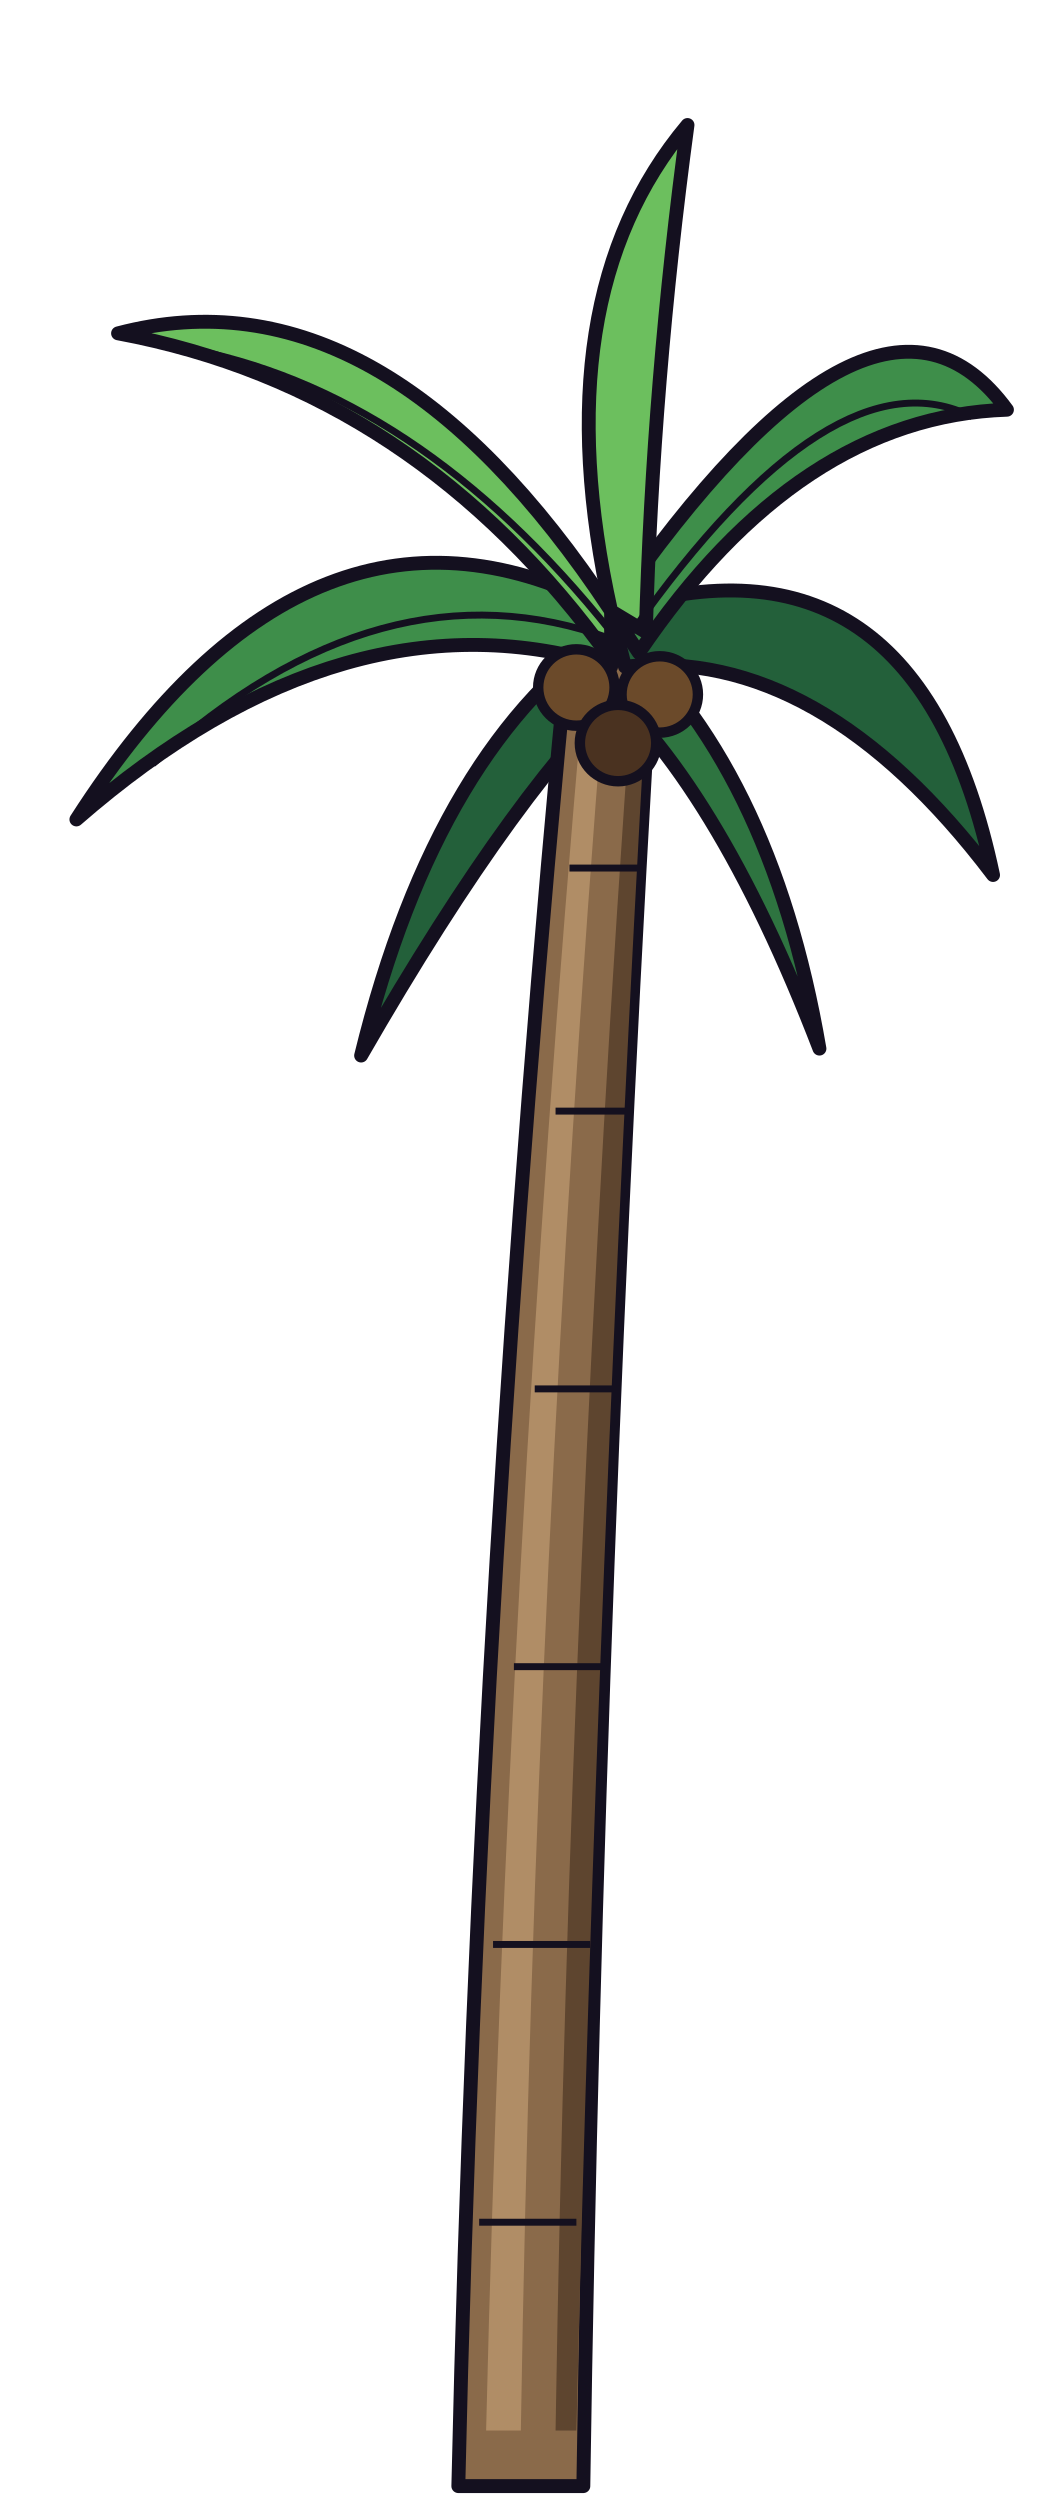
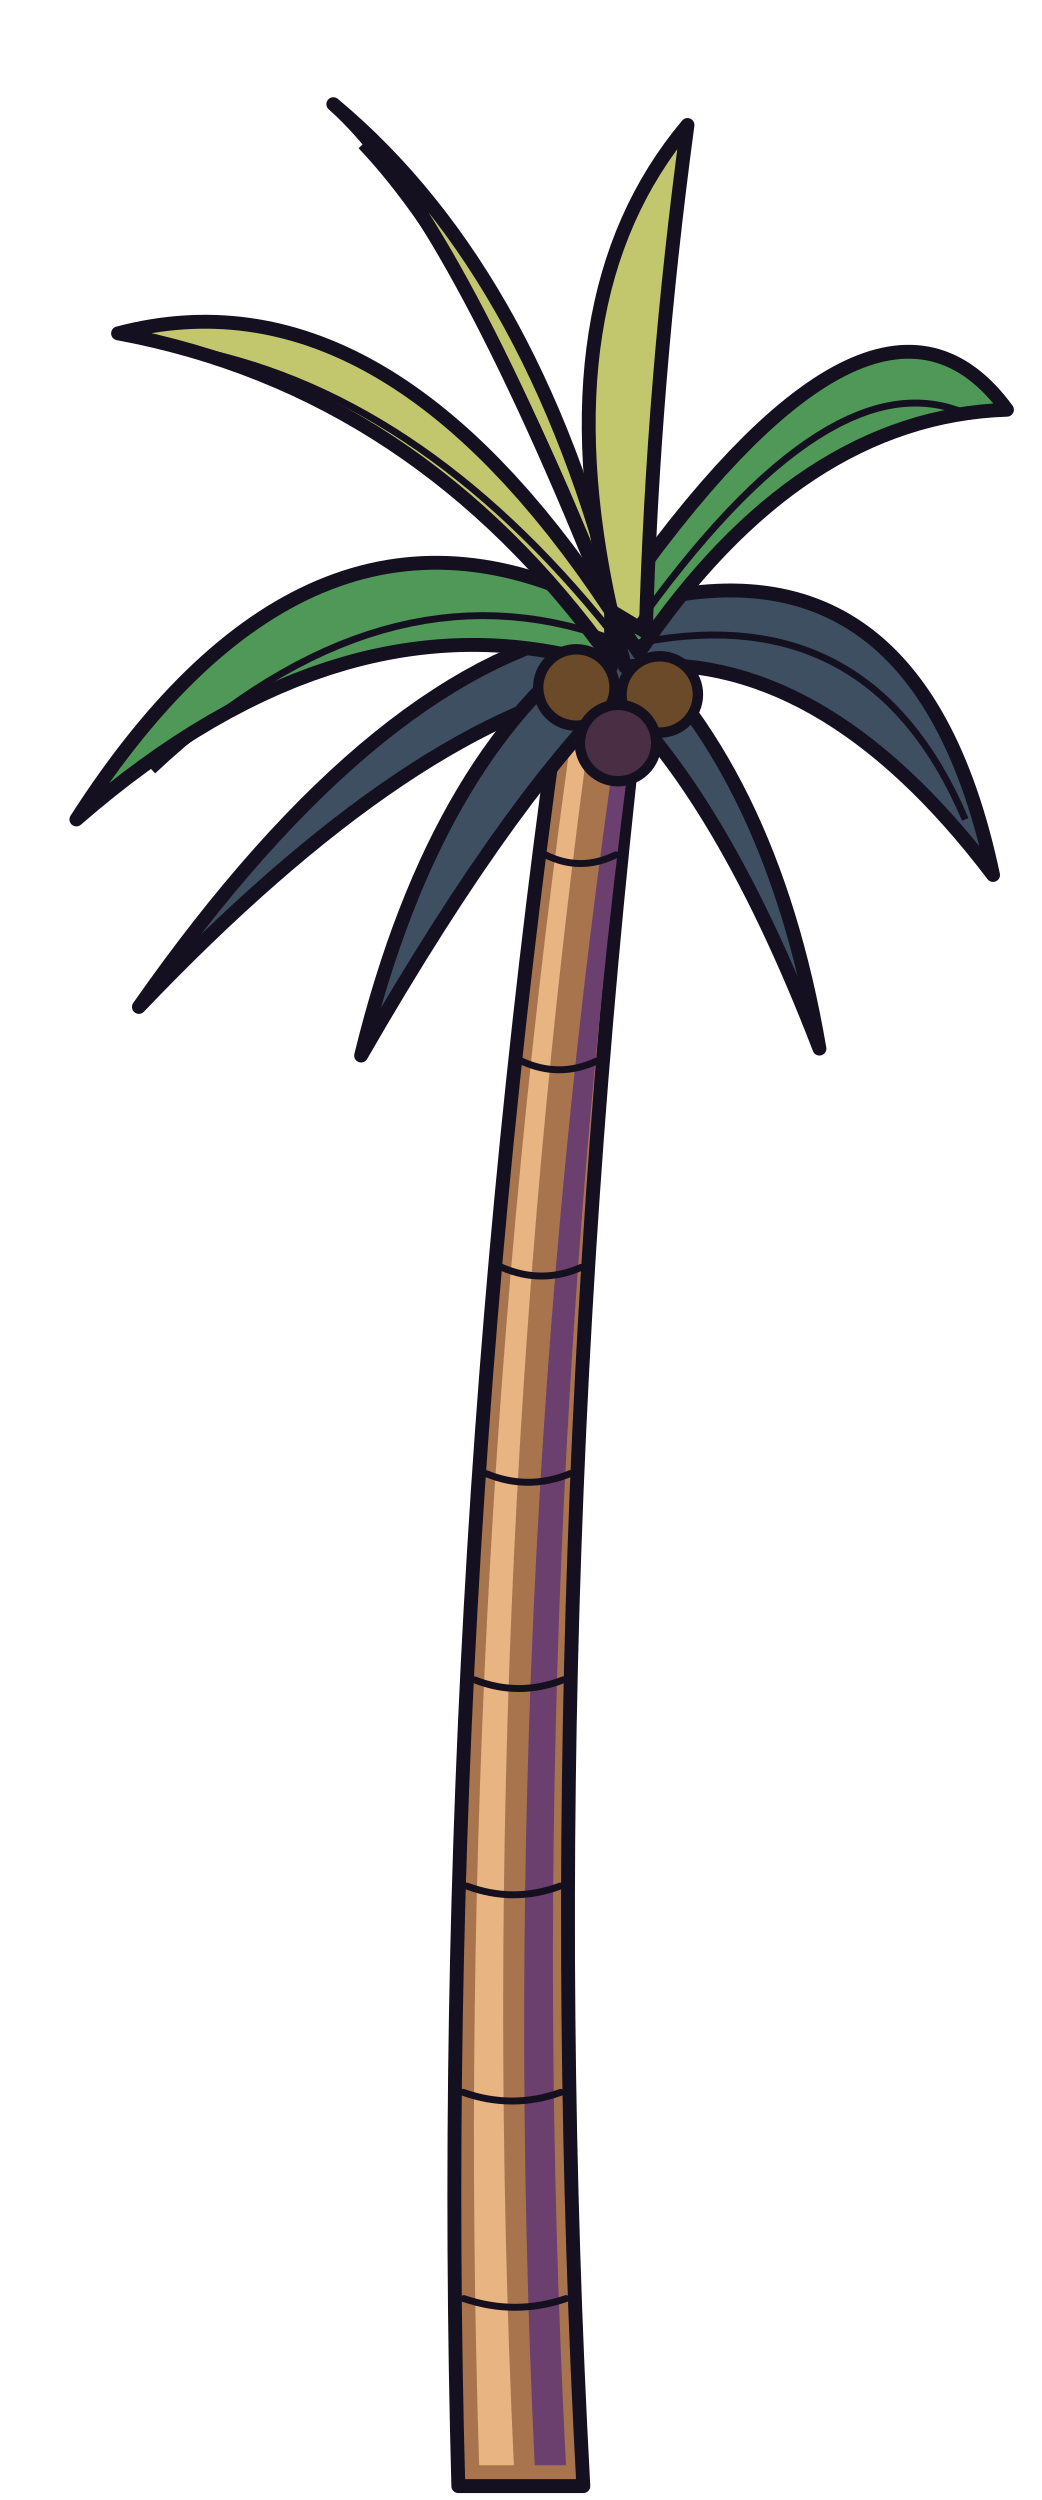
<svg xmlns="http://www.w3.org/2000/svg" width="300" height="720" viewBox="0 0 300 720">
-   <path d="M178 180 Q126 214 104 304 Q150 224 184 194 Z" fill="#23603A" stroke="#14101F" stroke-width="4" stroke-linejoin="round" />
-   <path d="M176 180 Q222 220 236 302 Q206 224 170 194 Z" fill="#2E7440" stroke="#14101F" stroke-width="4" stroke-linejoin="round" />
-   <path d="M132 716 Q138 450 164 182 L188 184 Q172 450 168 716 Z" fill="#8A6A4A" stroke="#14101F" stroke-width="4" stroke-linejoin="round" />
-   <path d="M140 700 Q146 450 168 200 L174 200 Q154 450 150 700 Z" fill="#B08D66" />
-   <path d="M160 700 Q164 450 182 200 L186 204 Q172 450 166 700 Z" fill="#5E452F" />
-   <path d="M138 640 H166 M142 560 H170 M148 480 H174 M154 400 H178 M160 320 H182 M164 250 H184" stroke="#14101F" stroke-width="2" fill="none" />
-   <path d="M176 176 Q264 148 286 252 Q236 186 180 192 Z" fill="#23603A" stroke="#14101F" stroke-width="4" stroke-linejoin="round" />
-   <path d="M176 176 Q90 130 22 236 Q100 168 176 192 Z" fill="#3E8E4A" stroke="#14101F" stroke-width="4" stroke-linejoin="round" />
-   <path d="M176 176 Q252 66 290 118 Q230 120 184 188 Z" fill="#3E8E4A" stroke="#14101F" stroke-width="4" stroke-linejoin="round" />
-   <path d="M176 176 Q110 76 34 96 Q120 112 176 190 Z" fill="#6CBF5E" stroke="#14101F" stroke-width="4" stroke-linejoin="round" />
-   <path d="M176 176 Q156 86 198 36 Q188 110 186 182 Z" fill="#6CBF5E" stroke="#14101F" stroke-width="4" stroke-linejoin="round" />
-   <path d="M176 184 Q110 160 44 220 M176 182 Q120 112 52 100 M182 182 Q240 100 280 120" stroke="#14101F" stroke-width="2" fill="none" />
-   <circle cx="166" cy="198" r="11" fill="#6B4A2A" stroke="#14101F" stroke-width="3" />
-   <circle cx="190" cy="200" r="11" fill="#6B4A2A" stroke="#14101F" stroke-width="3" />
-   <circle cx="178" cy="214" r="11" fill="#4A3220" stroke="#14101F" stroke-width="3" />
+   <path d="M132 716 Q124.6 446 165 176 L187 176 Q153.4 446 168 716 Z" fill="#A7744E" stroke="#14101F" stroke-width="4" stroke-linejoin="round" />
+   <path d="M138 710 Q129.6 446 168 188 L173 188 Q135.6 446 148 710 Z" fill="#E7B482" />
+   <path d="M154 710 Q141.4 446 181 190 L185 190 Q149.4 446 163 710 Z" fill="#6B3F6E" />
+   <path d="M133.6 662 Q148.3 667 163 662" stroke="#14101F" stroke-width="2" fill="none" stroke-linecap="round" />
+   <path d="M133.4 602.6 Q147.5 607.6 161.5 602.6" stroke="#14101F" stroke-width="2" fill="none" stroke-linecap="round" />
+   <path d="M134.5 543.2 Q147.9 548.2 161.3 543.2" stroke="#14101F" stroke-width="2" fill="none" stroke-linecap="round" />
+   <path d="M136.7 483.8 Q149.4 488.8 162.2 483.8" stroke="#14101F" stroke-width="2" fill="none" stroke-linecap="round" />
+   <path d="M140 424.4 Q152.1 429.4 164.2 424.4" stroke="#14101F" stroke-width="2" fill="none" stroke-linecap="round" />
+   <path d="M144.5 365 Q156 370 167.4 365" stroke="#14101F" stroke-width="2" fill="none" stroke-linecap="round" />
+   <path d="M150.2 305.6 Q161 310.6 171.8 305.6" stroke="#14101F" stroke-width="2" fill="none" stroke-linecap="round" />
+   <path d="M157.1 246.2 Q167.2 251.2 177.3 246.2" stroke="#14101F" stroke-width="2" fill="none" stroke-linecap="round" />
+   <g transform="translate(176 176) scale(1) translate(-176 -176)">
+     <path d="M176 180 Q110 190 40 290 Q120 206 180 196 Z" fill="#3F4F62" stroke="#14101F" stroke-width="4" stroke-linejoin="round" />
+     <path d="M178 180 Q126 214 104 304 Q150 224 184 194 Z" fill="#3F4F62" stroke="#14101F" stroke-width="4" stroke-linejoin="round" />
+     <path d="M176 180 Q222 220 236 302 Q206 224 170 194 Z" fill="#3F4F62" stroke="#14101F" stroke-width="4" stroke-linejoin="round" />
+     <path d="M176 176 Q264 148 286 252 Q236 186 180 192 Z" fill="#3F4F62" stroke="#14101F" stroke-width="4" stroke-linejoin="round" />
+     <path d="M176 176 Q90 130 22 236 Q100 168 176 192 Z" fill="#4F9858" stroke="#14101F" stroke-width="4" stroke-linejoin="round" />
+     <path d="M176 176 Q252 66 290 118 Q230 120 184 188 Z" fill="#4F9858" stroke="#14101F" stroke-width="4" stroke-linejoin="round" />
+     <path d="M176 176 Q130 60 96 30 Q156 80 180 184 Z" fill="#C2C76E" stroke="#14101F" stroke-width="4" stroke-linejoin="round" />
+     <path d="M176 176 Q110 76 34 96 Q120 112 176 190 Z" fill="#C2C76E" stroke="#14101F" stroke-width="4" stroke-linejoin="round" />
+     <path d="M176 176 Q156 86 198 36 Q188 110 186 182 Z" fill="#C2C76E" stroke="#14101F" stroke-width="4" stroke-linejoin="round" />
+     <path d="M176 184 Q110 160 44 222 M176 182 Q120 112 52 100 M182 182 Q240 100 280 120 M178 178 Q140 80 104 42 M180 186 Q250 170 278 236" stroke="#14101F" stroke-width="2" fill="none" />
+     <circle cx="166" cy="198" r="11" fill="#6B4A2A" stroke="#14101F" stroke-width="3" />
+     <circle cx="190" cy="200" r="11" fill="#6B4A2A" stroke="#14101F" stroke-width="3" />
+     <circle cx="178" cy="214" r="11" fill="#4A2E44" stroke="#14101F" stroke-width="3" />
+   </g>
</svg>
